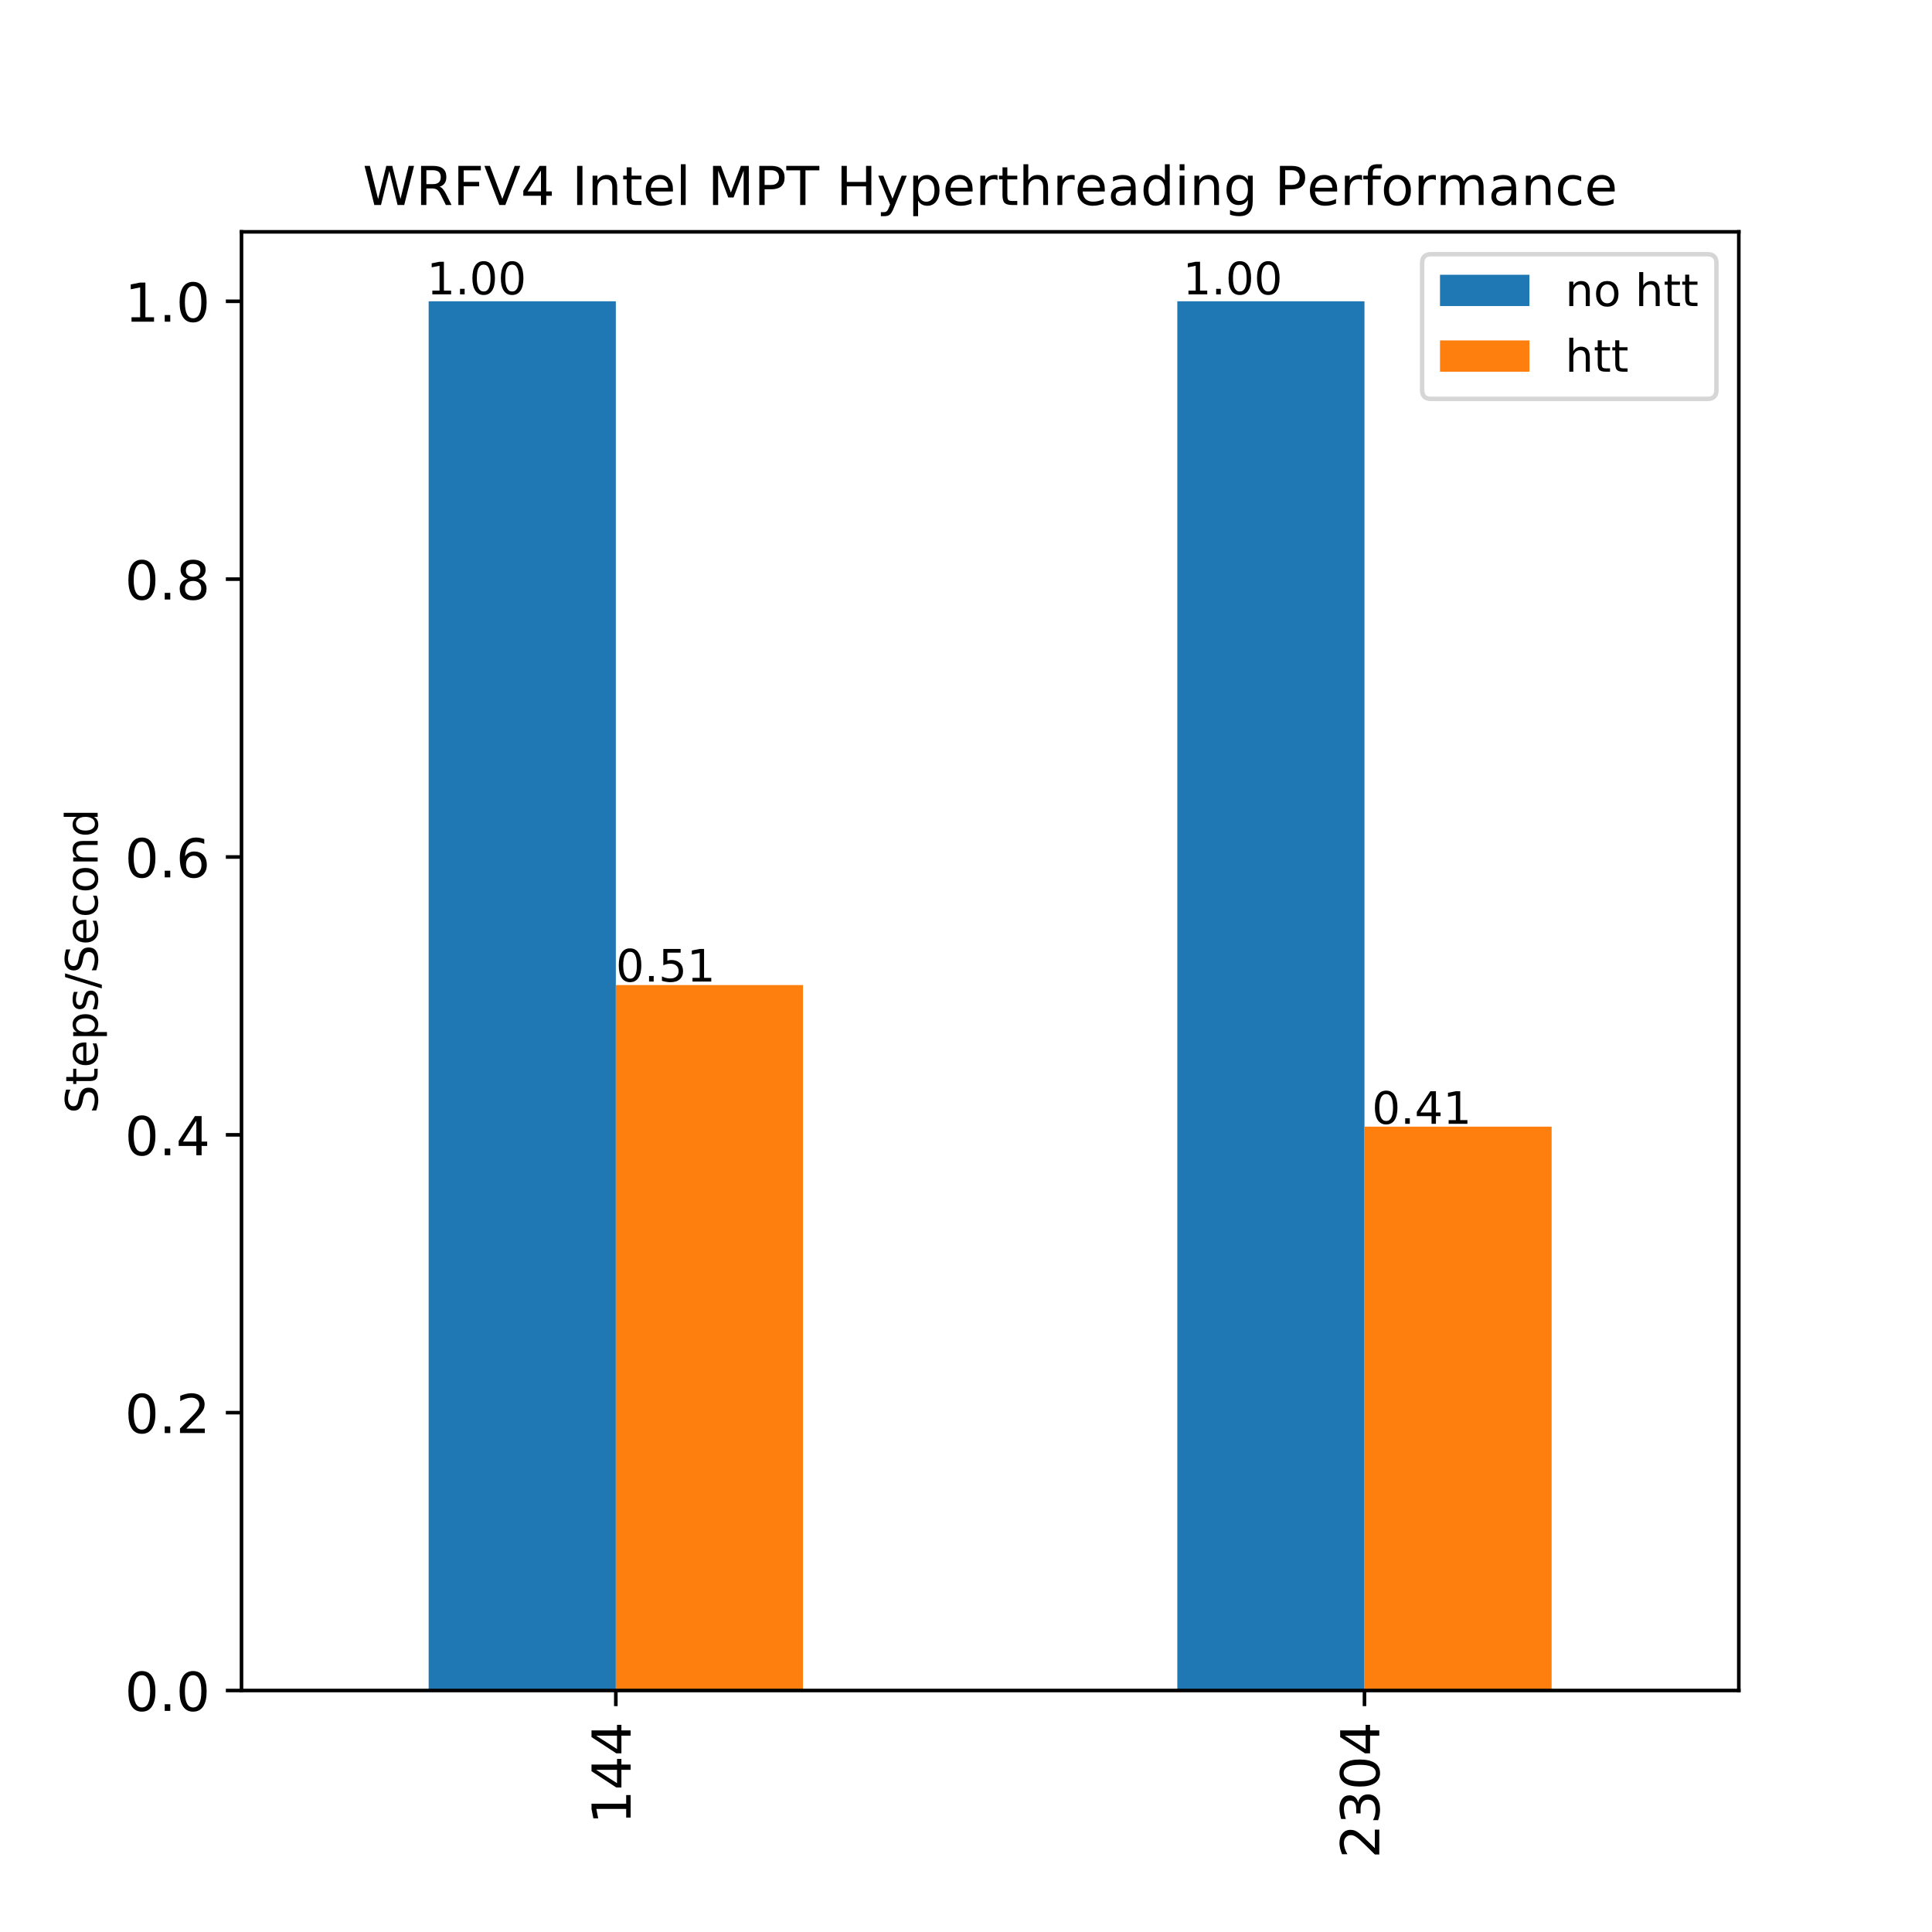
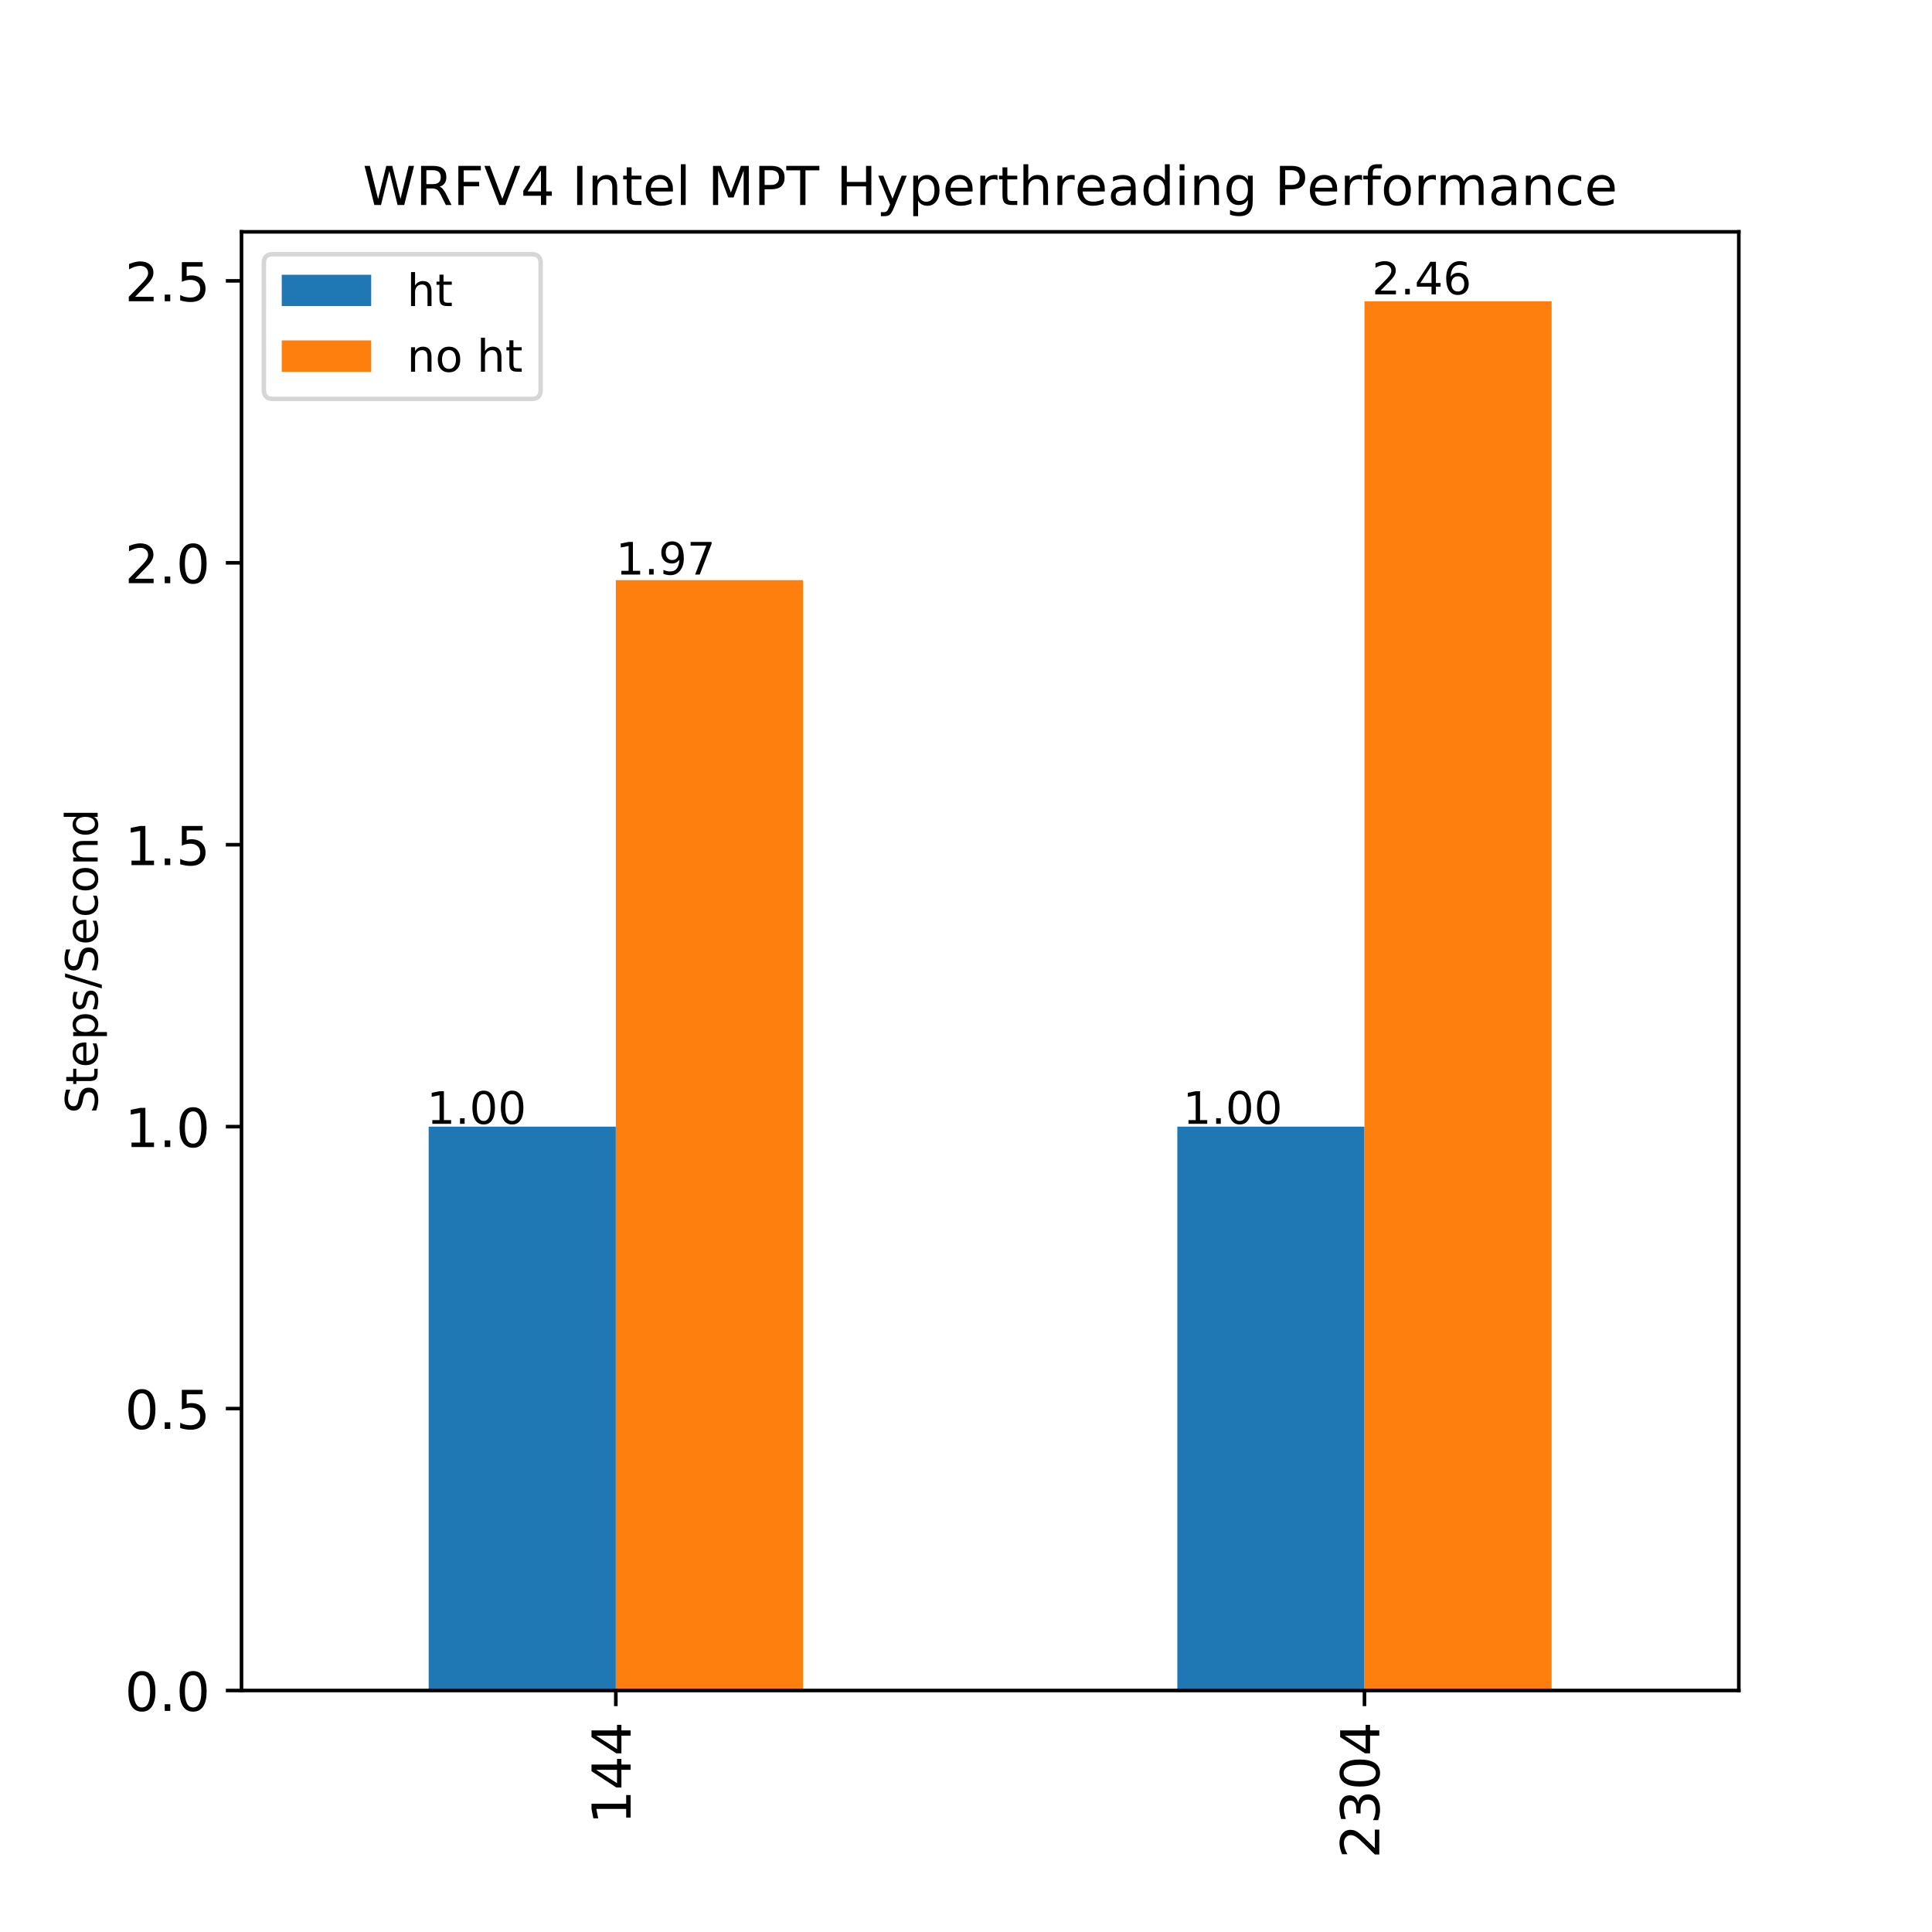
<svg xmlns="http://www.w3.org/2000/svg" xmlns:xlink="http://www.w3.org/1999/xlink" height="432pt" version="1.1" viewBox="0 0 432 432" width="432pt">
  <defs>
    <style type="text/css">
*{stroke-linecap:butt;stroke-linejoin:round;}
  </style>
  </defs>
  <g id="figure_1">
    <g id="patch_1">
      <path d="M 0 432  L 432 432  L 432 0  L 0 0  z " style="fill:#ffffff;" />
    </g>
    <g id="axes_1">
      <g id="patch_2">
        <path d="M 54 378  L 388.8 378  L 388.8 51.84  L 54 51.84  z " style="fill:#ffffff;" />
      </g>
      <g id="patch_3">
-         <path clip-path="url(#p8be6eec824)" d="M 95.85 378  L 137.7 378  L 137.7 67.371  L 95.85 67.371  z " style="fill:#1f77b4;" />
+         <path clip-path="url(#p2badfc123c)" d="M 95.85 378  L 137.7 378  L 137.7 251.921  L 95.85 251.921  z " style="fill:#1f77b4;" />
      </g>
      <g id="patch_4">
-         <path clip-path="url(#p8be6eec824)" d="M 263.25 378  L 305.1 378  L 305.1 67.371  L 263.25 67.371  z " style="fill:#1f77b4;" />
+         <path clip-path="url(#p2badfc123c)" d="M 263.25 378  L 305.1 378  L 305.1 251.921  L 263.25 251.921  z " style="fill:#1f77b4;" />
      </g>
      <g id="patch_5">
-         <path clip-path="url(#p8be6eec824)" d="M 137.7 378  L 179.55 378  L 179.55 220.265  L 137.7 220.265  z " style="fill:#ff7f0e;" />
+         <path clip-path="url(#p2badfc123c)" d="M 137.7 378  L 179.55 378  L 179.55 129.711  L 137.7 129.711  z " style="fill:#ff7f0e;" />
      </g>
      <g id="patch_6">
-         <path clip-path="url(#p8be6eec824)" d="M 305.1 378  L 346.95 378  L 346.95 251.921  L 305.1 251.921  z " style="fill:#ff7f0e;" />
+         <path clip-path="url(#p2badfc123c)" d="M 305.1 378  L 346.95 378  L 346.95 67.371  L 305.1 67.371  z " style="fill:#ff7f0e;" />
      </g>
      <g id="matplotlib.axis_1">
        <g id="xtick_1">
          <g id="line2d_1">
            <defs>
-               <path d="M 0 0  L 0 3.5  " id="m49d936cdc3" style="stroke:#000000;stroke-width:0.8;" />
-             </defs>
-             <g>
-               <use style="stroke:#000000;stroke-width:0.8;" x="137.7" xlink:href="#m49d936cdc3" y="378" />
+               <path d="M 0 0  L 0 3.5  " id="mbd8709dc3a" style="stroke:#000000;stroke-width:0.8;" />
+             </defs>
+             <g>
+               <use style="stroke:#000000;stroke-width:0.8;" x="137.7" xlink:href="#mbd8709dc3a" y="378" />
            </g>
          </g>
          <g id="text_1">
            <defs>
              <path d="M 12.406 8.297  L 28.516 8.297  L 28.516 63.922  L 10.984 60.406  L 10.984 69.391  L 28.422 72.906  L 38.281 72.906  L 38.281 8.297  L 54.391 8.297  L 54.391 0  L 12.406 0  z " id="DejaVuSans-31" />
              <path d="M 37.797 64.312  L 12.891 25.391  L 37.797 25.391  z M 35.203 72.906  L 47.609 72.906  L 47.609 25.391  L 58.016 25.391  L 58.016 17.188  L 47.609 17.188  L 47.609 0  L 37.797 0  L 37.797 17.188  L 4.891 17.188  L 4.891 26.703  z " id="DejaVuSans-34" />
            </defs>
            <g transform="translate(141.0112 407.905)rotate(-90)scale(0.12 -0.12)">
              <use xlink:href="#DejaVuSans-31" />
              <use x="63.623" xlink:href="#DejaVuSans-34" />
              <use x="127.246" xlink:href="#DejaVuSans-34" />
            </g>
          </g>
        </g>
        <g id="xtick_2">
          <g id="line2d_2">
            <g>
-               <use style="stroke:#000000;stroke-width:0.8;" x="305.1" xlink:href="#m49d936cdc3" y="378" />
+               <use style="stroke:#000000;stroke-width:0.8;" x="305.1" xlink:href="#mbd8709dc3a" y="378" />
            </g>
          </g>
          <g id="text_2">
            <defs>
              <path d="M 19.188 8.297  L 53.609 8.297  L 53.609 0  L 7.328 0  L 7.328 8.297  Q 12.938 14.109 22.625 23.891  Q 32.328 33.688 34.812 36.531  Q 39.547 41.844 41.422 45.531  Q 43.312 49.219 43.312 52.781  Q 43.312 58.594 39.234 62.25  Q 35.156 65.922 28.609 65.922  Q 23.969 65.922 18.812 64.312  Q 13.672 62.703 7.812 59.422  L 7.812 69.391  Q 13.766 71.781 18.938 73  Q 24.125 74.219 28.422 74.219  Q 39.75 74.219 46.484 68.547  Q 53.219 62.891 53.219 53.422  Q 53.219 48.922 51.531 44.891  Q 49.859 40.875 45.406 35.406  Q 44.188 33.984 37.641 27.219  Q 31.109 20.453 19.188 8.297  z " id="DejaVuSans-32" />
              <path d="M 40.578 39.312  Q 47.656 37.797 51.625 33  Q 55.609 28.219 55.609 21.188  Q 55.609 10.406 48.188 4.484  Q 40.766 -1.422 27.094 -1.422  Q 22.516 -1.422 17.656 -0.516  Q 12.797 0.391 7.625 2.203  L 7.625 11.719  Q 11.719 9.328 16.594 8.109  Q 21.484 6.891 26.812 6.891  Q 36.078 6.891 40.938 10.547  Q 45.797 14.203 45.797 21.188  Q 45.797 27.641 41.281 31.266  Q 36.766 34.906 28.719 34.906  L 20.219 34.906  L 20.219 43.016  L 29.109 43.016  Q 36.375 43.016 40.234 45.922  Q 44.094 48.828 44.094 54.297  Q 44.094 59.906 40.109 62.906  Q 36.141 65.922 28.719 65.922  Q 24.656 65.922 20.016 65.031  Q 15.375 64.156 9.812 62.312  L 9.812 71.094  Q 15.438 72.656 20.344 73.438  Q 25.25 74.219 29.594 74.219  Q 40.828 74.219 47.359 69.109  Q 53.906 64.016 53.906 55.328  Q 53.906 49.266 50.438 45.094  Q 46.969 40.922 40.578 39.312  z " id="DejaVuSans-33" />
              <path d="M 31.781 66.406  Q 24.172 66.406 20.328 58.906  Q 16.5 51.422 16.5 36.375  Q 16.5 21.391 20.328 13.891  Q 24.172 6.391 31.781 6.391  Q 39.453 6.391 43.281 13.891  Q 47.125 21.391 47.125 36.375  Q 47.125 51.422 43.281 58.906  Q 39.453 66.406 31.781 66.406  z M 31.781 74.219  Q 44.047 74.219 50.516 64.516  Q 56.984 54.828 56.984 36.375  Q 56.984 17.969 50.516 8.266  Q 44.047 -1.422 31.781 -1.422  Q 19.531 -1.422 13.062 8.266  Q 6.594 17.969 6.594 36.375  Q 6.594 54.828 13.062 64.516  Q 19.531 74.219 31.781 74.219  z " id="DejaVuSans-30" />
            </defs>
            <g transform="translate(308.4112 415.54)rotate(-90)scale(0.12 -0.12)">
              <use xlink:href="#DejaVuSans-32" />
              <use x="63.623" xlink:href="#DejaVuSans-33" />
              <use x="127.246" xlink:href="#DejaVuSans-30" />
              <use x="190.869" xlink:href="#DejaVuSans-34" />
            </g>
          </g>
        </g>
      </g>
      <g id="matplotlib.axis_2">
        <g id="ytick_1">
          <g id="line2d_3">
            <defs>
-               <path d="M 0 0  L -3.5 0  " id="m18600a5004" style="stroke:#000000;stroke-width:0.8;" />
-             </defs>
-             <g>
-               <use style="stroke:#000000;stroke-width:0.8;" x="54" xlink:href="#m18600a5004" y="378" />
+               <path d="M 0 0  L -3.5 0  " id="mda53082319" style="stroke:#000000;stroke-width:0.8;" />
+             </defs>
+             <g>
+               <use style="stroke:#000000;stroke-width:0.8;" x="54" xlink:href="#mda53082319" y="378" />
            </g>
          </g>
          <g id="text_3">
            <defs>
              <path d="M 10.688 12.406  L 21 12.406  L 21 0  L 10.688 0  z " id="DejaVuSans-2e" />
            </defs>
            <g transform="translate(27.91625 382.5591)scale(0.12 -0.12)">
              <use xlink:href="#DejaVuSans-30" />
              <use x="63.623" xlink:href="#DejaVuSans-2e" />
              <use x="95.41" xlink:href="#DejaVuSans-30" />
            </g>
          </g>
        </g>
        <g id="ytick_2">
          <g id="line2d_4">
            <g>
-               <use style="stroke:#000000;stroke-width:0.8;" x="54" xlink:href="#m18600a5004" y="315.874" />
+               <use style="stroke:#000000;stroke-width:0.8;" x="54" xlink:href="#mda53082319" y="314.96" />
            </g>
          </g>
          <g id="text_4">
-             <g transform="translate(27.91625 320.4333)scale(0.12 -0.12)">
+             <defs>
+               <path d="M 10.797 72.906  L 49.516 72.906  L 49.516 64.594  L 19.828 64.594  L 19.828 46.734  Q 21.969 47.469 24.109 47.828  Q 26.266 48.188 28.422 48.188  Q 40.625 48.188 47.75 41.5  Q 54.891 34.812 54.891 23.391  Q 54.891 11.625 47.562 5.094  Q 40.234 -1.422 26.906 -1.422  Q 22.312 -1.422 17.547 -0.641  Q 12.797 0.141 7.719 1.703  L 7.719 11.625  Q 12.109 9.234 16.797 8.062  Q 21.484 6.891 26.703 6.891  Q 35.156 6.891 40.078 11.328  Q 45.016 15.766 45.016 23.391  Q 45.016 31 40.078 35.438  Q 35.156 39.891 26.703 39.891  Q 22.75 39.891 18.812 39.016  Q 14.891 38.141 10.797 36.281  z " id="DejaVuSans-35" />
+             </defs>
+             <g transform="translate(27.91625 319.5195)scale(0.12 -0.12)">
              <use xlink:href="#DejaVuSans-30" />
              <use x="63.623" xlink:href="#DejaVuSans-2e" />
-               <use x="95.41" xlink:href="#DejaVuSans-32" />
+               <use x="95.41" xlink:href="#DejaVuSans-35" />
            </g>
          </g>
        </g>
        <g id="ytick_3">
          <g id="line2d_5">
            <g>
-               <use style="stroke:#000000;stroke-width:0.8;" x="54" xlink:href="#m18600a5004" y="253.749" />
+               <use style="stroke:#000000;stroke-width:0.8;" x="54" xlink:href="#mda53082319" y="251.921" />
            </g>
          </g>
          <g id="text_5">
-             <g transform="translate(27.91625 258.3076)scale(0.12 -0.12)">
-               <use xlink:href="#DejaVuSans-30" />
-               <use x="63.623" xlink:href="#DejaVuSans-2e" />
-               <use x="95.41" xlink:href="#DejaVuSans-34" />
+             <g transform="translate(27.91625 256.4799)scale(0.12 -0.12)">
+               <use xlink:href="#DejaVuSans-31" />
+               <use x="63.623" xlink:href="#DejaVuSans-2e" />
+               <use x="95.41" xlink:href="#DejaVuSans-30" />
            </g>
          </g>
        </g>
        <g id="ytick_4">
          <g id="line2d_6">
            <g>
-               <use style="stroke:#000000;stroke-width:0.8;" x="54" xlink:href="#m18600a5004" y="191.623" />
+               <use style="stroke:#000000;stroke-width:0.8;" x="54" xlink:href="#mda53082319" y="188.881" />
            </g>
          </g>
          <g id="text_6">
-             <defs>
-               <path d="M 33.016 40.375  Q 26.375 40.375 22.484 35.828  Q 18.609 31.297 18.609 23.391  Q 18.609 15.531 22.484 10.953  Q 26.375 6.391 33.016 6.391  Q 39.656 6.391 43.531 10.953  Q 47.406 15.531 47.406 23.391  Q 47.406 31.297 43.531 35.828  Q 39.656 40.375 33.016 40.375  z M 52.594 71.297  L 52.594 62.312  Q 48.875 64.062 45.094 64.984  Q 41.312 65.922 37.594 65.922  Q 27.828 65.922 22.672 59.328  Q 17.531 52.734 16.797 39.406  Q 19.672 43.656 24.016 45.922  Q 28.375 48.188 33.594 48.188  Q 44.578 48.188 50.953 41.516  Q 57.328 34.859 57.328 23.391  Q 57.328 12.156 50.688 5.359  Q 44.047 -1.422 33.016 -1.422  Q 20.359 -1.422 13.672 8.266  Q 6.984 17.969 6.984 36.375  Q 6.984 53.656 15.188 63.938  Q 23.391 74.219 37.203 74.219  Q 40.922 74.219 44.703 73.484  Q 48.484 72.75 52.594 71.297  z " id="DejaVuSans-36" />
-             </defs>
-             <g transform="translate(27.91625 196.1819)scale(0.12 -0.12)">
-               <use xlink:href="#DejaVuSans-30" />
-               <use x="63.623" xlink:href="#DejaVuSans-2e" />
-               <use x="95.41" xlink:href="#DejaVuSans-36" />
+             <g transform="translate(27.91625 193.4403)scale(0.12 -0.12)">
+               <use xlink:href="#DejaVuSans-31" />
+               <use x="63.623" xlink:href="#DejaVuSans-2e" />
+               <use x="95.41" xlink:href="#DejaVuSans-35" />
            </g>
          </g>
        </g>
        <g id="ytick_5">
          <g id="line2d_7">
            <g>
-               <use style="stroke:#000000;stroke-width:0.8;" x="54" xlink:href="#m18600a5004" y="129.497" />
+               <use style="stroke:#000000;stroke-width:0.8;" x="54" xlink:href="#mda53082319" y="125.842" />
            </g>
          </g>
          <g id="text_7">
-             <defs>
-               <path d="M 31.781 34.625  Q 24.75 34.625 20.719 30.859  Q 16.703 27.094 16.703 20.516  Q 16.703 13.922 20.719 10.156  Q 24.75 6.391 31.781 6.391  Q 38.812 6.391 42.859 10.172  Q 46.922 13.969 46.922 20.516  Q 46.922 27.094 42.891 30.859  Q 38.875 34.625 31.781 34.625  z M 21.922 38.812  Q 15.578 40.375 12.031 44.719  Q 8.5 49.078 8.5 55.328  Q 8.5 64.062 14.719 69.141  Q 20.953 74.219 31.781 74.219  Q 42.672 74.219 48.875 69.141  Q 55.078 64.062 55.078 55.328  Q 55.078 49.078 51.531 44.719  Q 48 40.375 41.703 38.812  Q 48.828 37.156 52.797 32.312  Q 56.781 27.484 56.781 20.516  Q 56.781 9.906 50.312 4.234  Q 43.844 -1.422 31.781 -1.422  Q 19.734 -1.422 13.25 4.234  Q 6.781 9.906 6.781 20.516  Q 6.781 27.484 10.781 32.312  Q 14.797 37.156 21.922 38.812  z M 18.312 54.391  Q 18.312 48.734 21.844 45.562  Q 25.391 42.391 31.781 42.391  Q 38.141 42.391 41.719 45.562  Q 45.312 48.734 45.312 54.391  Q 45.312 60.062 41.719 63.234  Q 38.141 66.406 31.781 66.406  Q 25.391 66.406 21.844 63.234  Q 18.312 60.062 18.312 54.391  z " id="DejaVuSans-38" />
-             </defs>
-             <g transform="translate(27.91625 134.0562)scale(0.12 -0.12)">
-               <use xlink:href="#DejaVuSans-30" />
-               <use x="63.623" xlink:href="#DejaVuSans-2e" />
-               <use x="95.41" xlink:href="#DejaVuSans-38" />
+             <g transform="translate(27.91625 130.4007)scale(0.12 -0.12)">
+               <use xlink:href="#DejaVuSans-32" />
+               <use x="63.623" xlink:href="#DejaVuSans-2e" />
+               <use x="95.41" xlink:href="#DejaVuSans-30" />
            </g>
          </g>
        </g>
        <g id="ytick_6">
          <g id="line2d_8">
            <g>
-               <use style="stroke:#000000;stroke-width:0.8;" x="54" xlink:href="#m18600a5004" y="67.371" />
+               <use style="stroke:#000000;stroke-width:0.8;" x="54" xlink:href="#mda53082319" y="62.802" />
            </g>
          </g>
          <g id="text_8">
-             <g transform="translate(27.91625 71.93049)scale(0.12 -0.12)">
-               <use xlink:href="#DejaVuSans-31" />
-               <use x="63.623" xlink:href="#DejaVuSans-2e" />
-               <use x="95.41" xlink:href="#DejaVuSans-30" />
+             <g transform="translate(27.91625 67.36114)scale(0.12 -0.12)">
+               <use xlink:href="#DejaVuSans-32" />
+               <use x="63.623" xlink:href="#DejaVuSans-2e" />
+               <use x="95.41" xlink:href="#DejaVuSans-35" />
            </g>
          </g>
        </g>
        <g id="text_9">
          <defs>
            <path d="M 53.516 70.516  L 53.516 60.891  Q 47.906 63.578 42.922 64.891  Q 37.938 66.219 33.297 66.219  Q 25.25 66.219 20.875 63.094  Q 16.5 59.969 16.5 54.203  Q 16.5 49.359 19.406 46.891  Q 22.312 44.438 30.422 42.922  L 36.375 41.703  Q 47.406 39.594 52.656 34.297  Q 57.906 29 57.906 20.125  Q 57.906 9.516 50.797 4.047  Q 43.703 -1.422 29.984 -1.422  Q 24.812 -1.422 18.969 -0.25  Q 13.141 0.922 6.891 3.219  L 6.891 13.375  Q 12.891 10.016 18.656 8.297  Q 24.422 6.594 29.984 6.594  Q 38.422 6.594 43.016 9.906  Q 47.609 13.234 47.609 19.391  Q 47.609 24.75 44.312 27.781  Q 41.016 30.812 33.5 32.328  L 27.484 33.5  Q 16.453 35.688 11.516 40.375  Q 6.594 45.062 6.594 53.422  Q 6.594 63.094 13.406 68.656  Q 20.219 74.219 32.172 74.219  Q 37.312 74.219 42.625 73.281  Q 47.953 72.359 53.516 70.516  z " id="DejaVuSans-53" />
            <path d="M 18.312 70.219  L 18.312 54.688  L 36.812 54.688  L 36.812 47.703  L 18.312 47.703  L 18.312 18.016  Q 18.312 11.328 20.141 9.422  Q 21.969 7.516 27.594 7.516  L 36.812 7.516  L 36.812 0  L 27.594 0  Q 17.188 0 13.234 3.875  Q 9.281 7.766 9.281 18.016  L 9.281 47.703  L 2.688 47.703  L 2.688 54.688  L 9.281 54.688  L 9.281 70.219  z " id="DejaVuSans-74" />
            <path d="M 56.203 29.594  L 56.203 25.203  L 14.891 25.203  Q 15.484 15.922 20.484 11.062  Q 25.484 6.203 34.422 6.203  Q 39.594 6.203 44.453 7.469  Q 49.312 8.734 54.109 11.281  L 54.109 2.781  Q 49.266 0.734 44.188 -0.344  Q 39.109 -1.422 33.891 -1.422  Q 20.797 -1.422 13.156 6.188  Q 5.516 13.812 5.516 26.812  Q 5.516 40.234 12.766 48.109  Q 20.016 56 32.328 56  Q 43.359 56 49.781 48.891  Q 56.203 41.797 56.203 29.594  z M 47.219 32.234  Q 47.125 39.594 43.094 43.984  Q 39.062 48.391 32.422 48.391  Q 24.906 48.391 20.391 44.141  Q 15.875 39.891 15.188 32.172  z " id="DejaVuSans-65" />
            <path d="M 18.109 8.203  L 18.109 -20.797  L 9.078 -20.797  L 9.078 54.688  L 18.109 54.688  L 18.109 46.391  Q 20.953 51.266 25.266 53.625  Q 29.594 56 35.594 56  Q 45.562 56 51.781 48.094  Q 58.016 40.188 58.016 27.297  Q 58.016 14.406 51.781 6.484  Q 45.562 -1.422 35.594 -1.422  Q 29.594 -1.422 25.266 0.953  Q 20.953 3.328 18.109 8.203  z M 48.688 27.297  Q 48.688 37.203 44.609 42.844  Q 40.531 48.484 33.406 48.484  Q 26.266 48.484 22.188 42.844  Q 18.109 37.203 18.109 27.297  Q 18.109 17.391 22.188 11.75  Q 26.266 6.109 33.406 6.109  Q 40.531 6.109 44.609 11.75  Q 48.688 17.391 48.688 27.297  z " id="DejaVuSans-70" />
            <path d="M 44.281 53.078  L 44.281 44.578  Q 40.484 46.531 36.375 47.5  Q 32.281 48.484 27.875 48.484  Q 21.188 48.484 17.844 46.438  Q 14.5 44.391 14.5 40.281  Q 14.5 37.156 16.891 35.375  Q 19.281 33.594 26.516 31.984  L 29.594 31.297  Q 39.156 29.25 43.188 25.516  Q 47.219 21.781 47.219 15.094  Q 47.219 7.469 41.188 3.016  Q 35.156 -1.422 24.609 -1.422  Q 20.219 -1.422 15.453 -0.562  Q 10.688 0.297 5.422 2  L 5.422 11.281  Q 10.406 8.688 15.234 7.391  Q 20.062 6.109 24.812 6.109  Q 31.156 6.109 34.562 8.281  Q 37.984 10.453 37.984 14.406  Q 37.984 18.062 35.516 20.016  Q 33.062 21.969 24.703 23.781  L 21.578 24.516  Q 13.234 26.266 9.516 29.906  Q 5.812 33.547 5.812 39.891  Q 5.812 47.609 11.281 51.797  Q 16.75 56 26.812 56  Q 31.781 56 36.172 55.266  Q 40.578 54.547 44.281 53.078  z " id="DejaVuSans-73" />
            <path d="M 25.391 72.906  L 33.688 72.906  L 8.297 -9.281  L 0 -9.281  z " id="DejaVuSans-2f" />
            <path d="M 48.781 52.594  L 48.781 44.188  Q 44.969 46.297 41.141 47.344  Q 37.312 48.391 33.406 48.391  Q 24.656 48.391 19.812 42.844  Q 14.984 37.312 14.984 27.297  Q 14.984 17.281 19.812 11.734  Q 24.656 6.203 33.406 6.203  Q 37.312 6.203 41.141 7.25  Q 44.969 8.297 48.781 10.406  L 48.781 2.094  Q 45.016 0.344 40.984 -0.531  Q 36.969 -1.422 32.422 -1.422  Q 20.062 -1.422 12.781 6.344  Q 5.516 14.109 5.516 27.297  Q 5.516 40.672 12.859 48.328  Q 20.219 56 33.016 56  Q 37.156 56 41.109 55.141  Q 45.062 54.297 48.781 52.594  z " id="DejaVuSans-63" />
            <path d="M 30.609 48.391  Q 23.391 48.391 19.188 42.75  Q 14.984 37.109 14.984 27.297  Q 14.984 17.484 19.156 11.844  Q 23.344 6.203 30.609 6.203  Q 37.797 6.203 41.984 11.859  Q 46.188 17.531 46.188 27.297  Q 46.188 37.016 41.984 42.703  Q 37.797 48.391 30.609 48.391  z M 30.609 56  Q 42.328 56 49.016 48.375  Q 55.719 40.766 55.719 27.297  Q 55.719 13.875 49.016 6.219  Q 42.328 -1.422 30.609 -1.422  Q 18.844 -1.422 12.172 6.219  Q 5.516 13.875 5.516 27.297  Q 5.516 40.766 12.172 48.375  Q 18.844 56 30.609 56  z " id="DejaVuSans-6f" />
            <path d="M 54.891 33.016  L 54.891 0  L 45.906 0  L 45.906 32.719  Q 45.906 40.484 42.875 44.328  Q 39.844 48.188 33.797 48.188  Q 26.516 48.188 22.312 43.547  Q 18.109 38.922 18.109 30.906  L 18.109 0  L 9.078 0  L 9.078 54.688  L 18.109 54.688  L 18.109 46.188  Q 21.344 51.125 25.703 53.562  Q 30.078 56 35.797 56  Q 45.219 56 50.047 50.172  Q 54.891 44.344 54.891 33.016  z " id="DejaVuSans-6e" />
            <path d="M 45.406 46.391  L 45.406 75.984  L 54.391 75.984  L 54.391 0  L 45.406 0  L 45.406 8.203  Q 42.578 3.328 38.25 0.953  Q 33.938 -1.422 27.875 -1.422  Q 17.969 -1.422 11.734 6.484  Q 5.516 14.406 5.516 27.297  Q 5.516 40.188 11.734 48.094  Q 17.969 56 27.875 56  Q 33.938 56 38.25 53.625  Q 42.578 51.266 45.406 46.391  z M 14.797 27.297  Q 14.797 17.391 18.875 11.75  Q 22.953 6.109 30.078 6.109  Q 37.203 6.109 41.297 11.75  Q 45.406 17.391 45.406 27.297  Q 45.406 37.203 41.297 42.844  Q 37.203 48.484 30.078 48.484  Q 22.953 48.484 18.875 42.844  Q 14.797 37.203 14.797 27.297  z " id="DejaVuSans-64" />
          </defs>
          <g transform="translate(21.83656 248.9966)rotate(-90)scale(0.1 -0.1)">
            <use xlink:href="#DejaVuSans-53" />
            <use x="63.477" xlink:href="#DejaVuSans-74" />
            <use x="102.686" xlink:href="#DejaVuSans-65" />
            <use x="164.209" xlink:href="#DejaVuSans-70" />
            <use x="227.686" xlink:href="#DejaVuSans-73" />
            <use x="279.785" xlink:href="#DejaVuSans-2f" />
            <use x="313.477" xlink:href="#DejaVuSans-53" />
            <use x="376.953" xlink:href="#DejaVuSans-65" />
            <use x="438.477" xlink:href="#DejaVuSans-63" />
            <use x="493.457" xlink:href="#DejaVuSans-6f" />
            <use x="554.639" xlink:href="#DejaVuSans-6e" />
            <use x="618.018" xlink:href="#DejaVuSans-64" />
          </g>
        </g>
      </g>
      <g id="patch_7">
        <path d="M 54 378  L 54 51.84  " style="fill:none;stroke:#000000;stroke-linecap:square;stroke-linejoin:miter;stroke-width:0.8;" />
      </g>
      <g id="patch_8">
        <path d="M 388.8 378  L 388.8 51.84  " style="fill:none;stroke:#000000;stroke-linecap:square;stroke-linejoin:miter;stroke-width:0.8;" />
      </g>
      <g id="patch_9">
        <path d="M 54 378  L 388.8 378  " style="fill:none;stroke:#000000;stroke-linecap:square;stroke-linejoin:miter;stroke-width:0.8;" />
      </g>
      <g id="patch_10">
        <path d="M 54 51.84  L 388.8 51.84  " style="fill:none;stroke:#000000;stroke-linecap:square;stroke-linejoin:miter;stroke-width:0.8;" />
      </g>
      <g id="text_10">
-         <g transform="translate(95.4315 65.81829)scale(0.1 -0.1)">
+         <g transform="translate(95.4315 251.2904)scale(0.1 -0.1)">
          <use xlink:href="#DejaVuSans-31" />
          <use x="63.623" xlink:href="#DejaVuSans-2e" />
          <use x="95.41" xlink:href="#DejaVuSans-30" />
          <use x="159.033" xlink:href="#DejaVuSans-30" />
        </g>
      </g>
      <g id="text_11">
-         <g transform="translate(264.5055 65.81829)scale(0.1 -0.1)">
+         <g transform="translate(264.5055 251.2904)scale(0.1 -0.1)">
          <use xlink:href="#DejaVuSans-31" />
          <use x="63.623" xlink:href="#DejaVuSans-2e" />
          <use x="95.41" xlink:href="#DejaVuSans-30" />
          <use x="159.033" xlink:href="#DejaVuSans-30" />
        </g>
      </g>
      <g id="text_12">
        <defs>
-           <path d="M 10.797 72.906  L 49.516 72.906  L 49.516 64.594  L 19.828 64.594  L 19.828 46.734  Q 21.969 47.469 24.109 47.828  Q 26.266 48.188 28.422 48.188  Q 40.625 48.188 47.75 41.5  Q 54.891 34.812 54.891 23.391  Q 54.891 11.625 47.562 5.094  Q 40.234 -1.422 26.906 -1.422  Q 22.312 -1.422 17.547 -0.641  Q 12.797 0.141 7.719 1.703  L 7.719 11.625  Q 12.109 9.234 16.797 8.062  Q 21.484 6.891 26.703 6.891  Q 35.156 6.891 40.078 11.328  Q 45.016 15.766 45.016 23.391  Q 45.016 31 40.078 35.438  Q 35.156 39.891 26.703 39.891  Q 22.75 39.891 18.812 39.016  Q 14.891 38.141 10.797 36.281  z " id="DejaVuSans-35" />
+           <path d="M 10.984 1.516  L 10.984 10.5  Q 14.703 8.734 18.5 7.812  Q 22.312 6.891 25.984 6.891  Q 35.75 6.891 40.891 13.453  Q 46.047 20.016 46.781 33.406  Q 43.953 29.203 39.594 26.953  Q 35.25 24.703 29.984 24.703  Q 19.047 24.703 12.672 31.312  Q 6.297 37.938 6.297 49.422  Q 6.297 60.641 12.938 67.422  Q 19.578 74.219 30.609 74.219  Q 43.266 74.219 49.922 64.516  Q 56.594 54.828 56.594 36.375  Q 56.594 19.141 48.406 8.859  Q 40.234 -1.422 26.422 -1.422  Q 22.703 -1.422 18.891 -0.688  Q 15.094 0.047 10.984 1.516  z M 30.609 32.422  Q 37.25 32.422 41.125 36.953  Q 45.016 41.5 45.016 49.422  Q 45.016 57.281 41.125 61.844  Q 37.25 66.406 30.609 66.406  Q 23.969 66.406 20.094 61.844  Q 16.219 57.281 16.219 49.422  Q 16.219 41.5 20.094 36.953  Q 23.969 32.422 30.609 32.422  z " id="DejaVuSans-39" />
+           <path d="M 8.203 72.906  L 55.078 72.906  L 55.078 68.703  L 28.609 0  L 18.312 0  L 43.219 64.594  L 8.203 64.594  z " id="DejaVuSans-37" />
        </defs>
-         <g transform="translate(137.7 219.4766)scale(0.1 -0.1)">
-           <use xlink:href="#DejaVuSans-30" />
+         <g transform="translate(137.7 128.4696)scale(0.1 -0.1)">
+           <use xlink:href="#DejaVuSans-31" />
          <use x="63.623" xlink:href="#DejaVuSans-2e" />
-           <use x="95.41" xlink:href="#DejaVuSans-35" />
-           <use x="159.033" xlink:href="#DejaVuSans-31" />
+           <use x="95.41" xlink:href="#DejaVuSans-39" />
+           <use x="159.033" xlink:href="#DejaVuSans-37" />
        </g>
      </g>
      <g id="text_13">
-         <g transform="translate(306.774 251.2904)scale(0.1 -0.1)">
-           <use xlink:href="#DejaVuSans-30" />
+         <defs>
+           <path d="M 33.016 40.375  Q 26.375 40.375 22.484 35.828  Q 18.609 31.297 18.609 23.391  Q 18.609 15.531 22.484 10.953  Q 26.375 6.391 33.016 6.391  Q 39.656 6.391 43.531 10.953  Q 47.406 15.531 47.406 23.391  Q 47.406 31.297 43.531 35.828  Q 39.656 40.375 33.016 40.375  z M 52.594 71.297  L 52.594 62.312  Q 48.875 64.062 45.094 64.984  Q 41.312 65.922 37.594 65.922  Q 27.828 65.922 22.672 59.328  Q 17.531 52.734 16.797 39.406  Q 19.672 43.656 24.016 45.922  Q 28.375 48.188 33.594 48.188  Q 44.578 48.188 50.953 41.516  Q 57.328 34.859 57.328 23.391  Q 57.328 12.156 50.688 5.359  Q 44.047 -1.422 33.016 -1.422  Q 20.359 -1.422 13.672 8.266  Q 6.984 17.969 6.984 36.375  Q 6.984 53.656 15.188 63.938  Q 23.391 74.219 37.203 74.219  Q 40.922 74.219 44.703 73.484  Q 48.484 72.75 52.594 71.297  z " id="DejaVuSans-36" />
+         </defs>
+         <g transform="translate(306.774 65.81829)scale(0.1 -0.1)">
+           <use xlink:href="#DejaVuSans-32" />
          <use x="63.623" xlink:href="#DejaVuSans-2e" />
          <use x="95.41" xlink:href="#DejaVuSans-34" />
-           <use x="159.033" xlink:href="#DejaVuSans-31" />
+           <use x="159.033" xlink:href="#DejaVuSans-36" />
        </g>
      </g>
      <g id="text_14">
        <defs>
          <path d="M 3.328 72.906  L 13.281 72.906  L 28.609 11.281  L 43.891 72.906  L 54.984 72.906  L 70.312 11.281  L 85.594 72.906  L 95.609 72.906  L 77.297 0  L 64.891 0  L 49.516 63.281  L 33.984 0  L 21.578 0  z " id="DejaVuSans-57" />
          <path d="M 44.391 34.188  Q 47.562 33.109 50.562 29.594  Q 53.562 26.078 56.594 19.922  L 66.609 0  L 56 0  L 46.688 18.703  Q 43.062 26.031 39.672 28.422  Q 36.281 30.812 30.422 30.812  L 19.672 30.812  L 19.672 0  L 9.812 0  L 9.812 72.906  L 32.078 72.906  Q 44.578 72.906 50.734 67.672  Q 56.891 62.453 56.891 51.906  Q 56.891 45.016 53.688 40.469  Q 50.484 35.938 44.391 34.188  z M 19.672 64.797  L 19.672 38.922  L 32.078 38.922  Q 39.203 38.922 42.844 42.219  Q 46.484 45.516 46.484 51.906  Q 46.484 58.297 42.844 61.547  Q 39.203 64.797 32.078 64.797  z " id="DejaVuSans-52" />
          <path d="M 9.812 72.906  L 51.703 72.906  L 51.703 64.594  L 19.672 64.594  L 19.672 43.109  L 48.578 43.109  L 48.578 34.812  L 19.672 34.812  L 19.672 0  L 9.812 0  z " id="DejaVuSans-46" />
          <path d="M 28.609 0  L 0.781 72.906  L 11.078 72.906  L 34.188 11.531  L 57.328 72.906  L 67.578 72.906  L 39.797 0  z " id="DejaVuSans-56" />
          <path id="DejaVuSans-20" />
          <path d="M 9.812 72.906  L 19.672 72.906  L 19.672 0  L 9.812 0  z " id="DejaVuSans-49" />
          <path d="M 9.422 75.984  L 18.406 75.984  L 18.406 0  L 9.422 0  z " id="DejaVuSans-6c" />
          <path d="M 9.812 72.906  L 24.516 72.906  L 43.109 23.297  L 61.812 72.906  L 76.516 72.906  L 76.516 0  L 66.891 0  L 66.891 64.016  L 48.094 14.016  L 38.188 14.016  L 19.391 64.016  L 19.391 0  L 9.812 0  z " id="DejaVuSans-4d" />
          <path d="M 19.672 64.797  L 19.672 37.406  L 32.078 37.406  Q 38.969 37.406 42.719 40.969  Q 46.484 44.531 46.484 51.125  Q 46.484 57.672 42.719 61.234  Q 38.969 64.797 32.078 64.797  z M 9.812 72.906  L 32.078 72.906  Q 44.344 72.906 50.609 67.359  Q 56.891 61.812 56.891 51.125  Q 56.891 40.328 50.609 34.812  Q 44.344 29.297 32.078 29.297  L 19.672 29.297  L 19.672 0  L 9.812 0  z " id="DejaVuSans-50" />
          <path d="M -0.297 72.906  L 61.375 72.906  L 61.375 64.594  L 35.5 64.594  L 35.5 0  L 25.594 0  L 25.594 64.594  L -0.297 64.594  z " id="DejaVuSans-54" />
          <path d="M 9.812 72.906  L 19.672 72.906  L 19.672 43.016  L 55.516 43.016  L 55.516 72.906  L 65.375 72.906  L 65.375 0  L 55.516 0  L 55.516 34.719  L 19.672 34.719  L 19.672 0  L 9.812 0  z " id="DejaVuSans-48" />
          <path d="M 32.172 -5.078  Q 28.375 -14.844 24.75 -17.812  Q 21.141 -20.797 15.094 -20.797  L 7.906 -20.797  L 7.906 -13.281  L 13.188 -13.281  Q 16.891 -13.281 18.938 -11.516  Q 21 -9.766 23.484 -3.219  L 25.094 0.875  L 2.984 54.688  L 12.5 54.688  L 29.594 11.922  L 46.688 54.688  L 56.203 54.688  z " id="DejaVuSans-79" />
          <path d="M 41.109 46.297  Q 39.594 47.172 37.812 47.578  Q 36.031 48 33.891 48  Q 26.266 48 22.188 43.047  Q 18.109 38.094 18.109 28.812  L 18.109 0  L 9.078 0  L 9.078 54.688  L 18.109 54.688  L 18.109 46.188  Q 20.953 51.172 25.484 53.578  Q 30.031 56 36.531 56  Q 37.453 56 38.578 55.875  Q 39.703 55.766 41.062 55.516  z " id="DejaVuSans-72" />
          <path d="M 54.891 33.016  L 54.891 0  L 45.906 0  L 45.906 32.719  Q 45.906 40.484 42.875 44.328  Q 39.844 48.188 33.797 48.188  Q 26.516 48.188 22.312 43.547  Q 18.109 38.922 18.109 30.906  L 18.109 0  L 9.078 0  L 9.078 75.984  L 18.109 75.984  L 18.109 46.188  Q 21.344 51.125 25.703 53.562  Q 30.078 56 35.797 56  Q 45.219 56 50.047 50.172  Q 54.891 44.344 54.891 33.016  z " id="DejaVuSans-68" />
          <path d="M 34.281 27.484  Q 23.391 27.484 19.188 25  Q 14.984 22.516 14.984 16.5  Q 14.984 11.719 18.141 8.906  Q 21.297 6.109 26.703 6.109  Q 34.188 6.109 38.703 11.406  Q 43.219 16.703 43.219 25.484  L 43.219 27.484  z M 52.203 31.203  L 52.203 0  L 43.219 0  L 43.219 8.297  Q 40.141 3.328 35.547 0.953  Q 30.953 -1.422 24.312 -1.422  Q 15.922 -1.422 10.953 3.297  Q 6 8.016 6 15.922  Q 6 25.141 12.172 29.828  Q 18.359 34.516 30.609 34.516  L 43.219 34.516  L 43.219 35.406  Q 43.219 41.609 39.141 45  Q 35.062 48.391 27.688 48.391  Q 23 48.391 18.547 47.266  Q 14.109 46.141 10.016 43.891  L 10.016 52.203  Q 14.938 54.109 19.578 55.047  Q 24.219 56 28.609 56  Q 40.484 56 46.344 49.844  Q 52.203 43.703 52.203 31.203  z " id="DejaVuSans-61" />
          <path d="M 9.422 54.688  L 18.406 54.688  L 18.406 0  L 9.422 0  z M 9.422 75.984  L 18.406 75.984  L 18.406 64.594  L 9.422 64.594  z " id="DejaVuSans-69" />
          <path d="M 45.406 27.984  Q 45.406 37.75 41.375 43.109  Q 37.359 48.484 30.078 48.484  Q 22.859 48.484 18.828 43.109  Q 14.797 37.75 14.797 27.984  Q 14.797 18.266 18.828 12.891  Q 22.859 7.516 30.078 7.516  Q 37.359 7.516 41.375 12.891  Q 45.406 18.266 45.406 27.984  z M 54.391 6.781  Q 54.391 -7.172 48.188 -13.984  Q 42 -20.797 29.203 -20.797  Q 24.469 -20.797 20.266 -20.094  Q 16.062 -19.391 12.109 -17.922  L 12.109 -9.188  Q 16.062 -11.328 19.922 -12.344  Q 23.781 -13.375 27.781 -13.375  Q 36.625 -13.375 41.016 -8.766  Q 45.406 -4.156 45.406 5.172  L 45.406 9.625  Q 42.625 4.781 38.281 2.391  Q 33.938 0 27.875 0  Q 17.828 0 11.672 7.656  Q 5.516 15.328 5.516 27.984  Q 5.516 40.672 11.672 48.328  Q 17.828 56 27.875 56  Q 33.938 56 38.281 53.609  Q 42.625 51.219 45.406 46.391  L 45.406 54.688  L 54.391 54.688  z " id="DejaVuSans-67" />
          <path d="M 37.109 75.984  L 37.109 68.5  L 28.516 68.5  Q 23.688 68.5 21.797 66.547  Q 19.922 64.594 19.922 59.516  L 19.922 54.688  L 34.719 54.688  L 34.719 47.703  L 19.922 47.703  L 19.922 0  L 10.891 0  L 10.891 47.703  L 2.297 47.703  L 2.297 54.688  L 10.891 54.688  L 10.891 58.5  Q 10.891 67.625 15.141 71.797  Q 19.391 75.984 28.609 75.984  z " id="DejaVuSans-66" />
          <path d="M 52 44.188  Q 55.375 50.25 60.062 53.125  Q 64.75 56 71.094 56  Q 79.641 56 84.281 50.016  Q 88.922 44.047 88.922 33.016  L 88.922 0  L 79.891 0  L 79.891 32.719  Q 79.891 40.578 77.094 44.375  Q 74.312 48.188 68.609 48.188  Q 61.625 48.188 57.562 43.547  Q 53.516 38.922 53.516 30.906  L 53.516 0  L 44.484 0  L 44.484 32.719  Q 44.484 40.625 41.703 44.406  Q 38.922 48.188 33.109 48.188  Q 26.219 48.188 22.156 43.531  Q 18.109 38.875 18.109 30.906  L 18.109 0  L 9.078 0  L 9.078 54.688  L 18.109 54.688  L 18.109 46.188  Q 21.188 51.219 25.484 53.609  Q 29.781 56 35.688 56  Q 41.656 56 45.828 52.969  Q 50 49.953 52 44.188  z " id="DejaVuSans-6d" />
        </defs>
        <g transform="translate(81.11156 45.84)scale(0.12 -0.12)">
          <use xlink:href="#DejaVuSans-57" />
          <use x="98.877" xlink:href="#DejaVuSans-52" />
          <use x="168.359" xlink:href="#DejaVuSans-46" />
          <use x="225.879" xlink:href="#DejaVuSans-56" />
          <use x="294.287" xlink:href="#DejaVuSans-34" />
          <use x="357.91" xlink:href="#DejaVuSans-20" />
          <use x="389.697" xlink:href="#DejaVuSans-49" />
          <use x="419.189" xlink:href="#DejaVuSans-6e" />
          <use x="482.568" xlink:href="#DejaVuSans-74" />
          <use x="521.777" xlink:href="#DejaVuSans-65" />
          <use x="583.301" xlink:href="#DejaVuSans-6c" />
          <use x="611.084" xlink:href="#DejaVuSans-20" />
          <use x="642.871" xlink:href="#DejaVuSans-4d" />
          <use x="729.15" xlink:href="#DejaVuSans-50" />
          <use x="789.453" xlink:href="#DejaVuSans-54" />
          <use x="850.537" xlink:href="#DejaVuSans-20" />
          <use x="882.324" xlink:href="#DejaVuSans-48" />
          <use x="957.52" xlink:href="#DejaVuSans-79" />
          <use x="1016.699" xlink:href="#DejaVuSans-70" />
          <use x="1080.176" xlink:href="#DejaVuSans-65" />
          <use x="1141.699" xlink:href="#DejaVuSans-72" />
          <use x="1182.812" xlink:href="#DejaVuSans-74" />
          <use x="1222.021" xlink:href="#DejaVuSans-68" />
          <use x="1285.4" xlink:href="#DejaVuSans-72" />
          <use x="1326.482" xlink:href="#DejaVuSans-65" />
          <use x="1388.006" xlink:href="#DejaVuSans-61" />
          <use x="1449.285" xlink:href="#DejaVuSans-64" />
          <use x="1512.762" xlink:href="#DejaVuSans-69" />
          <use x="1540.545" xlink:href="#DejaVuSans-6e" />
          <use x="1603.924" xlink:href="#DejaVuSans-67" />
          <use x="1667.4" xlink:href="#DejaVuSans-20" />
          <use x="1699.188" xlink:href="#DejaVuSans-50" />
          <use x="1759.443" xlink:href="#DejaVuSans-65" />
          <use x="1820.967" xlink:href="#DejaVuSans-72" />
          <use x="1862.08" xlink:href="#DejaVuSans-66" />
          <use x="1897.285" xlink:href="#DejaVuSans-6f" />
          <use x="1958.467" xlink:href="#DejaVuSans-72" />
          <use x="1999.564" xlink:href="#DejaVuSans-6d" />
          <use x="2096.977" xlink:href="#DejaVuSans-61" />
          <use x="2158.256" xlink:href="#DejaVuSans-6e" />
          <use x="2221.635" xlink:href="#DejaVuSans-63" />
          <use x="2276.615" xlink:href="#DejaVuSans-65" />
        </g>
      </g>
      <g id="legend_1">
        <g id="patch_11">
-           <path d="M 319.988 89.196  L 381.8 89.196  Q 383.8 89.196 383.8 87.196  L 383.8 58.84  Q 383.8 56.84 381.8 56.84  L 319.988 56.84  Q 317.988 56.84 317.988 58.84  L 317.988 87.196  Q 317.988 89.196 319.988 89.196  z " style="fill:#ffffff;opacity:0.8;stroke:#cccccc;stroke-linejoin:miter;" />
+           <path d="M 61 89.196  L 118.892 89.196  Q 120.892 89.196 120.892 87.196  L 120.892 58.84  Q 120.892 56.84 118.892 56.84  L 61 56.84  Q 59 56.84 59 58.84  L 59 87.196  Q 59 89.196 61 89.196  z " style="fill:#ffffff;opacity:0.8;stroke:#cccccc;stroke-linejoin:miter;" />
        </g>
        <g id="patch_12">
-           <path d="M 321.988 68.438  L 341.988 68.438  L 341.988 61.438  L 321.988 61.438  z " style="fill:#1f77b4;" />
+           <path d="M 63 68.438  L 83 68.438  L 83 61.438  L 63 61.438  z " style="fill:#1f77b4;" />
        </g>
        <g id="text_15">
-           <g transform="translate(349.9875 68.43844)scale(0.1 -0.1)">
+           <g transform="translate(91 68.43844)scale(0.1 -0.1)">
+             <use xlink:href="#DejaVuSans-68" />
+             <use x="63.379" xlink:href="#DejaVuSans-74" />
+           </g>
+         </g>
+         <g id="patch_13">
+           <path d="M 63 83.117  L 83 83.117  L 83 76.117  L 63 76.117  z " style="fill:#ff7f0e;" />
+         </g>
+         <g id="text_16">
+           <g transform="translate(91 83.11656)scale(0.1 -0.1)">
            <use xlink:href="#DejaVuSans-6e" />
            <use x="63.379" xlink:href="#DejaVuSans-6f" />
            <use x="124.561" xlink:href="#DejaVuSans-20" />
            <use x="156.348" xlink:href="#DejaVuSans-68" />
            <use x="219.727" xlink:href="#DejaVuSans-74" />
-             <use x="258.936" xlink:href="#DejaVuSans-74" />
-           </g>
-         </g>
-         <g id="patch_13">
-           <path d="M 321.988 83.117  L 341.988 83.117  L 341.988 76.117  L 321.988 76.117  z " style="fill:#ff7f0e;" />
-         </g>
-         <g id="text_16">
-           <g transform="translate(349.9875 83.11656)scale(0.1 -0.1)">
-             <use xlink:href="#DejaVuSans-68" />
-             <use x="63.379" xlink:href="#DejaVuSans-74" />
-             <use x="102.588" xlink:href="#DejaVuSans-74" />
          </g>
        </g>
      </g>
    </g>
  </g>
  <defs>
-     <clipPath id="p8be6eec824">
+     <clipPath id="p2badfc123c">
      <rect height="326.16" width="334.8" x="54" y="51.84" />
    </clipPath>
  </defs>
</svg>
